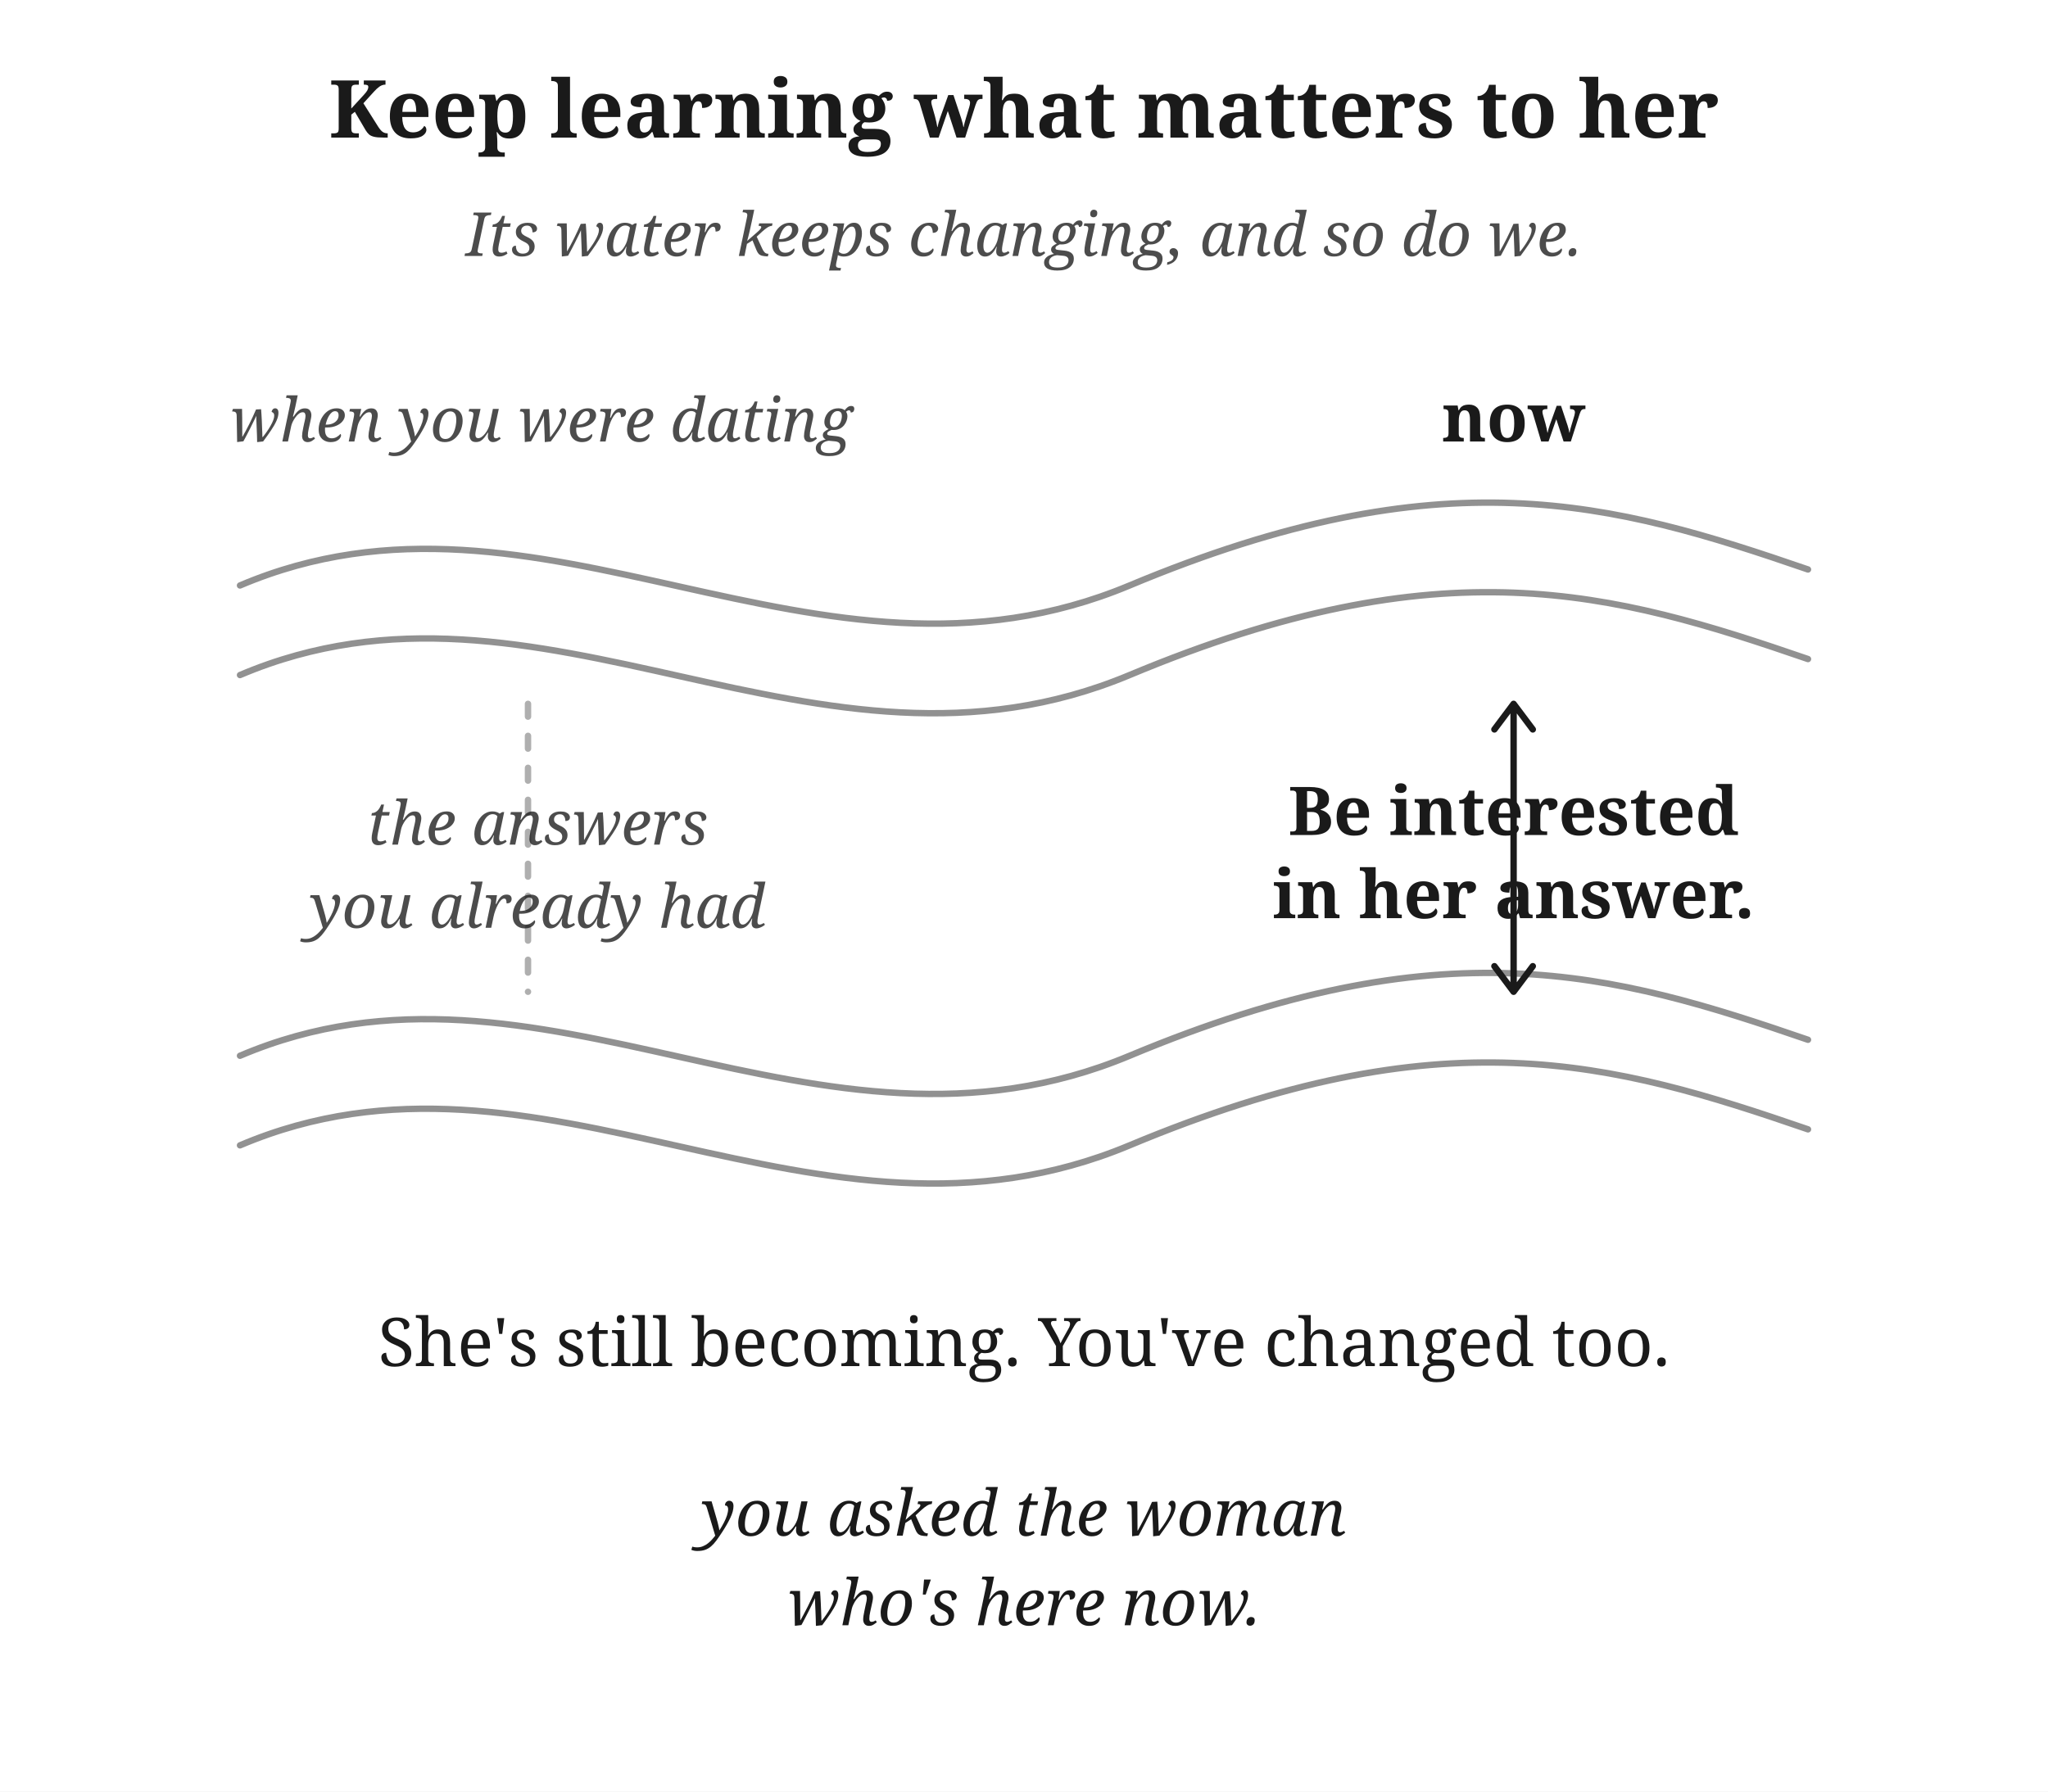
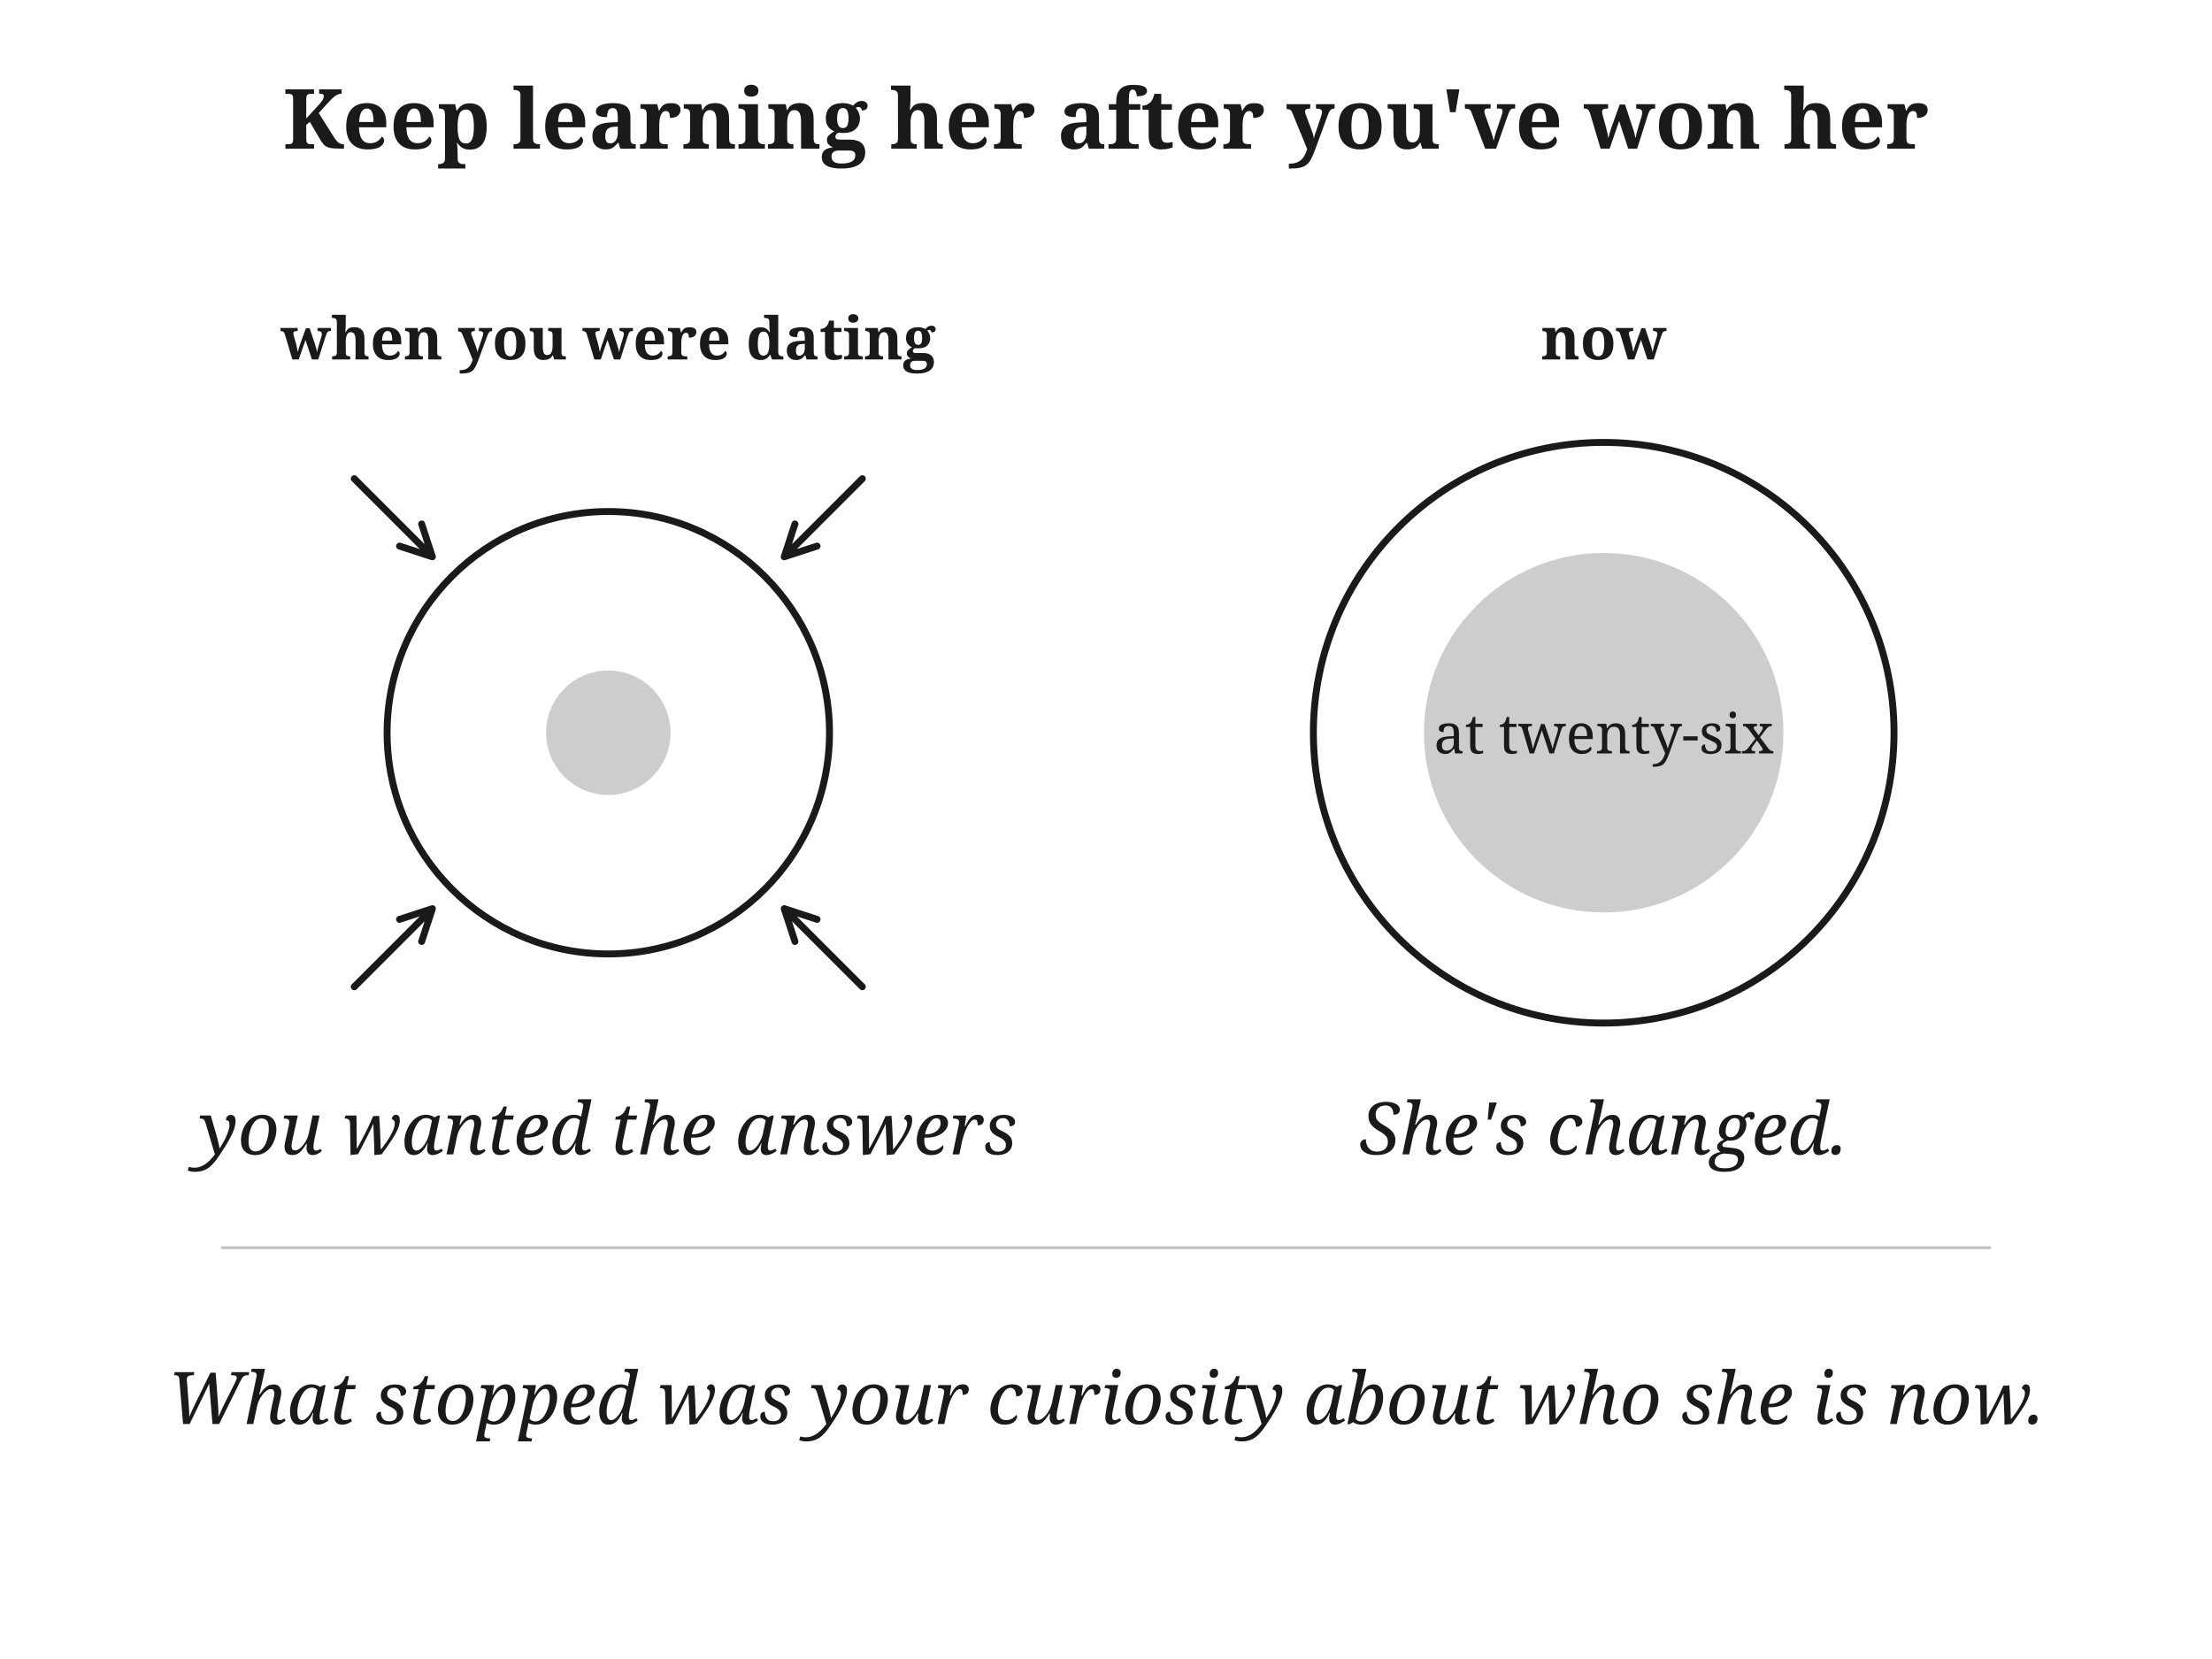
- <svg xmlns="http://www.w3.org/2000/svg" viewBox="0 0 640 560" style="color:#1a1a1a" role="img" aria-label="Keep learning what matters to her">
-   <style>.ttl{font:600 25px Georgia,serif;text-anchor:middle}.sub{font:italic 19px Georgia,serif;text-anchor:middle;opacity:.78}.lbl{font:600 21px Georgia,serif;text-anchor:middle}.txt{font:21px Georgia,serif;text-anchor:middle}.cap{font:italic 20px Georgia,serif;text-anchor:middle}.ln{fill:none;stroke:currentColor;stroke-width:2;stroke-linecap:round;stroke-linejoin:round}.faint{opacity:.35}</style>
-   <rect width="640" height="560" fill="#fff" />
-   <text class="ttl" fill="currentColor" x="320" y="43">Keep learning what matters to her</text>
-   <text class="sub" fill="currentColor" x="320" y="80">Its water keeps changing, and so do we.</text>
-   <g class="ln" opacity=".48">
-     <path fill="none" d="M75 183C169 143 255 224 353 183S504 157 565 178M75 211C169 171 255 252 353 211S504 185 565 206M75 330C169 290 255 371 353 330S504 304 565 325M75 358C169 318 255 399 353 358S504 332 565 353" />
-   </g>
-   <text class="sub" fill="currentColor" x="169" y="138">when you were dating</text>
-   <text class="lbl" fill="currentColor" x="473" y="138">now</text>
-   <path class="ln faint" fill="none" stroke-dasharray="4 6" d="M165 220V310" />
-   <path class="ln" fill="none" d="M473 220V310M467 228L473 220L479 228M467 302L473 310L479 302" />
-   <text class="sub" fill="currentColor" x="168" y="264">the answers</text>
-   <text class="sub" fill="currentColor" x="168" y="290">you already had</text>
-   <text class="lbl" fill="currentColor" x="473" y="261">Be interested</text>
-   <text class="lbl" fill="currentColor" x="473" y="287">in her answer.</text>
-   <text class="txt" fill="currentColor" x="320" y="427">She's still becoming. You've changed too.</text>
-   <text class="cap" fill="currentColor" x="320" y="480">you asked the woman</text>
-   <text class="cap" fill="currentColor" x="320" y="508">who's here now.</text>
+ <svg xmlns="http://www.w3.org/2000/svg" viewBox="0 0 640 480" style="color:#1a1a1a" role="img" aria-label="Keep learning her after you've won her">
+   <style>
+ .ttl{font:600 24px Georgia,serif;text-anchor:middle}
+ .lbl{font:600 17px Georgia,serif;text-anchor:middle}
+ .txt{font:16px Georgia,serif;text-anchor:middle}
+ .cap{font:italic 21px Georgia,serif;text-anchor:middle}
+ .ln{fill:none;stroke:currentColor;stroke-width:2;stroke-linecap:round;stroke-linejoin:round}
+ .rule{fill:none;stroke:currentColor;stroke-width:.8;opacity:.28}
+ </style>
+   <rect width="640" height="480" fill="#fff" />
+   <text class="ttl" fill="currentColor" x="320" y="43">Keep learning her after you've won her</text>
+   <text class="lbl" fill="currentColor" x="176" y="104">when you were dating</text>
+   <text class="lbl" fill="currentColor" x="464" y="104">now</text>
+   <circle cx="176" cy="212" r="64" fill="#fff" stroke="currentColor" stroke-width="2" />
+   <circle cx="176" cy="212" r="18" fill="currentColor" opacity=".22" />
+   <path class="ln" d="M102.5 138.5L125.1 161.1M122.0 151.6L125.1 161.1M115.6 158.0L125.1 161.1M249.5 138.5L226.9 161.1M236.4 158.0L226.9 161.1M230.0 151.6L226.9 161.1M249.5 285.5L226.9 262.9M230.0 272.4L226.9 262.9M236.4 266.0L226.9 262.9M102.5 285.5L125.1 262.9M115.6 266.0L125.1 262.9M122.0 272.4L125.1 262.9" />
+   <circle cx="464" cy="212" r="84" fill="#fff" stroke="currentColor" stroke-width="2" />
+   <circle cx="464" cy="212" r="52" fill="currentColor" opacity=".22" />
+   <text class="txt" fill="currentColor" x="464" y="218">at twenty-six</text>
+   <text class="cap" fill="currentColor" x="176" y="334">you wanted the answers</text>
+   <text class="cap" fill="currentColor" x="464" y="334">She's changed.</text>
+   <path class="rule" d="M64 361H576" />
+   <text class="cap" fill="currentColor" x="320" y="412">What stopped was your curiosity about who she is now.</text>
</svg>
